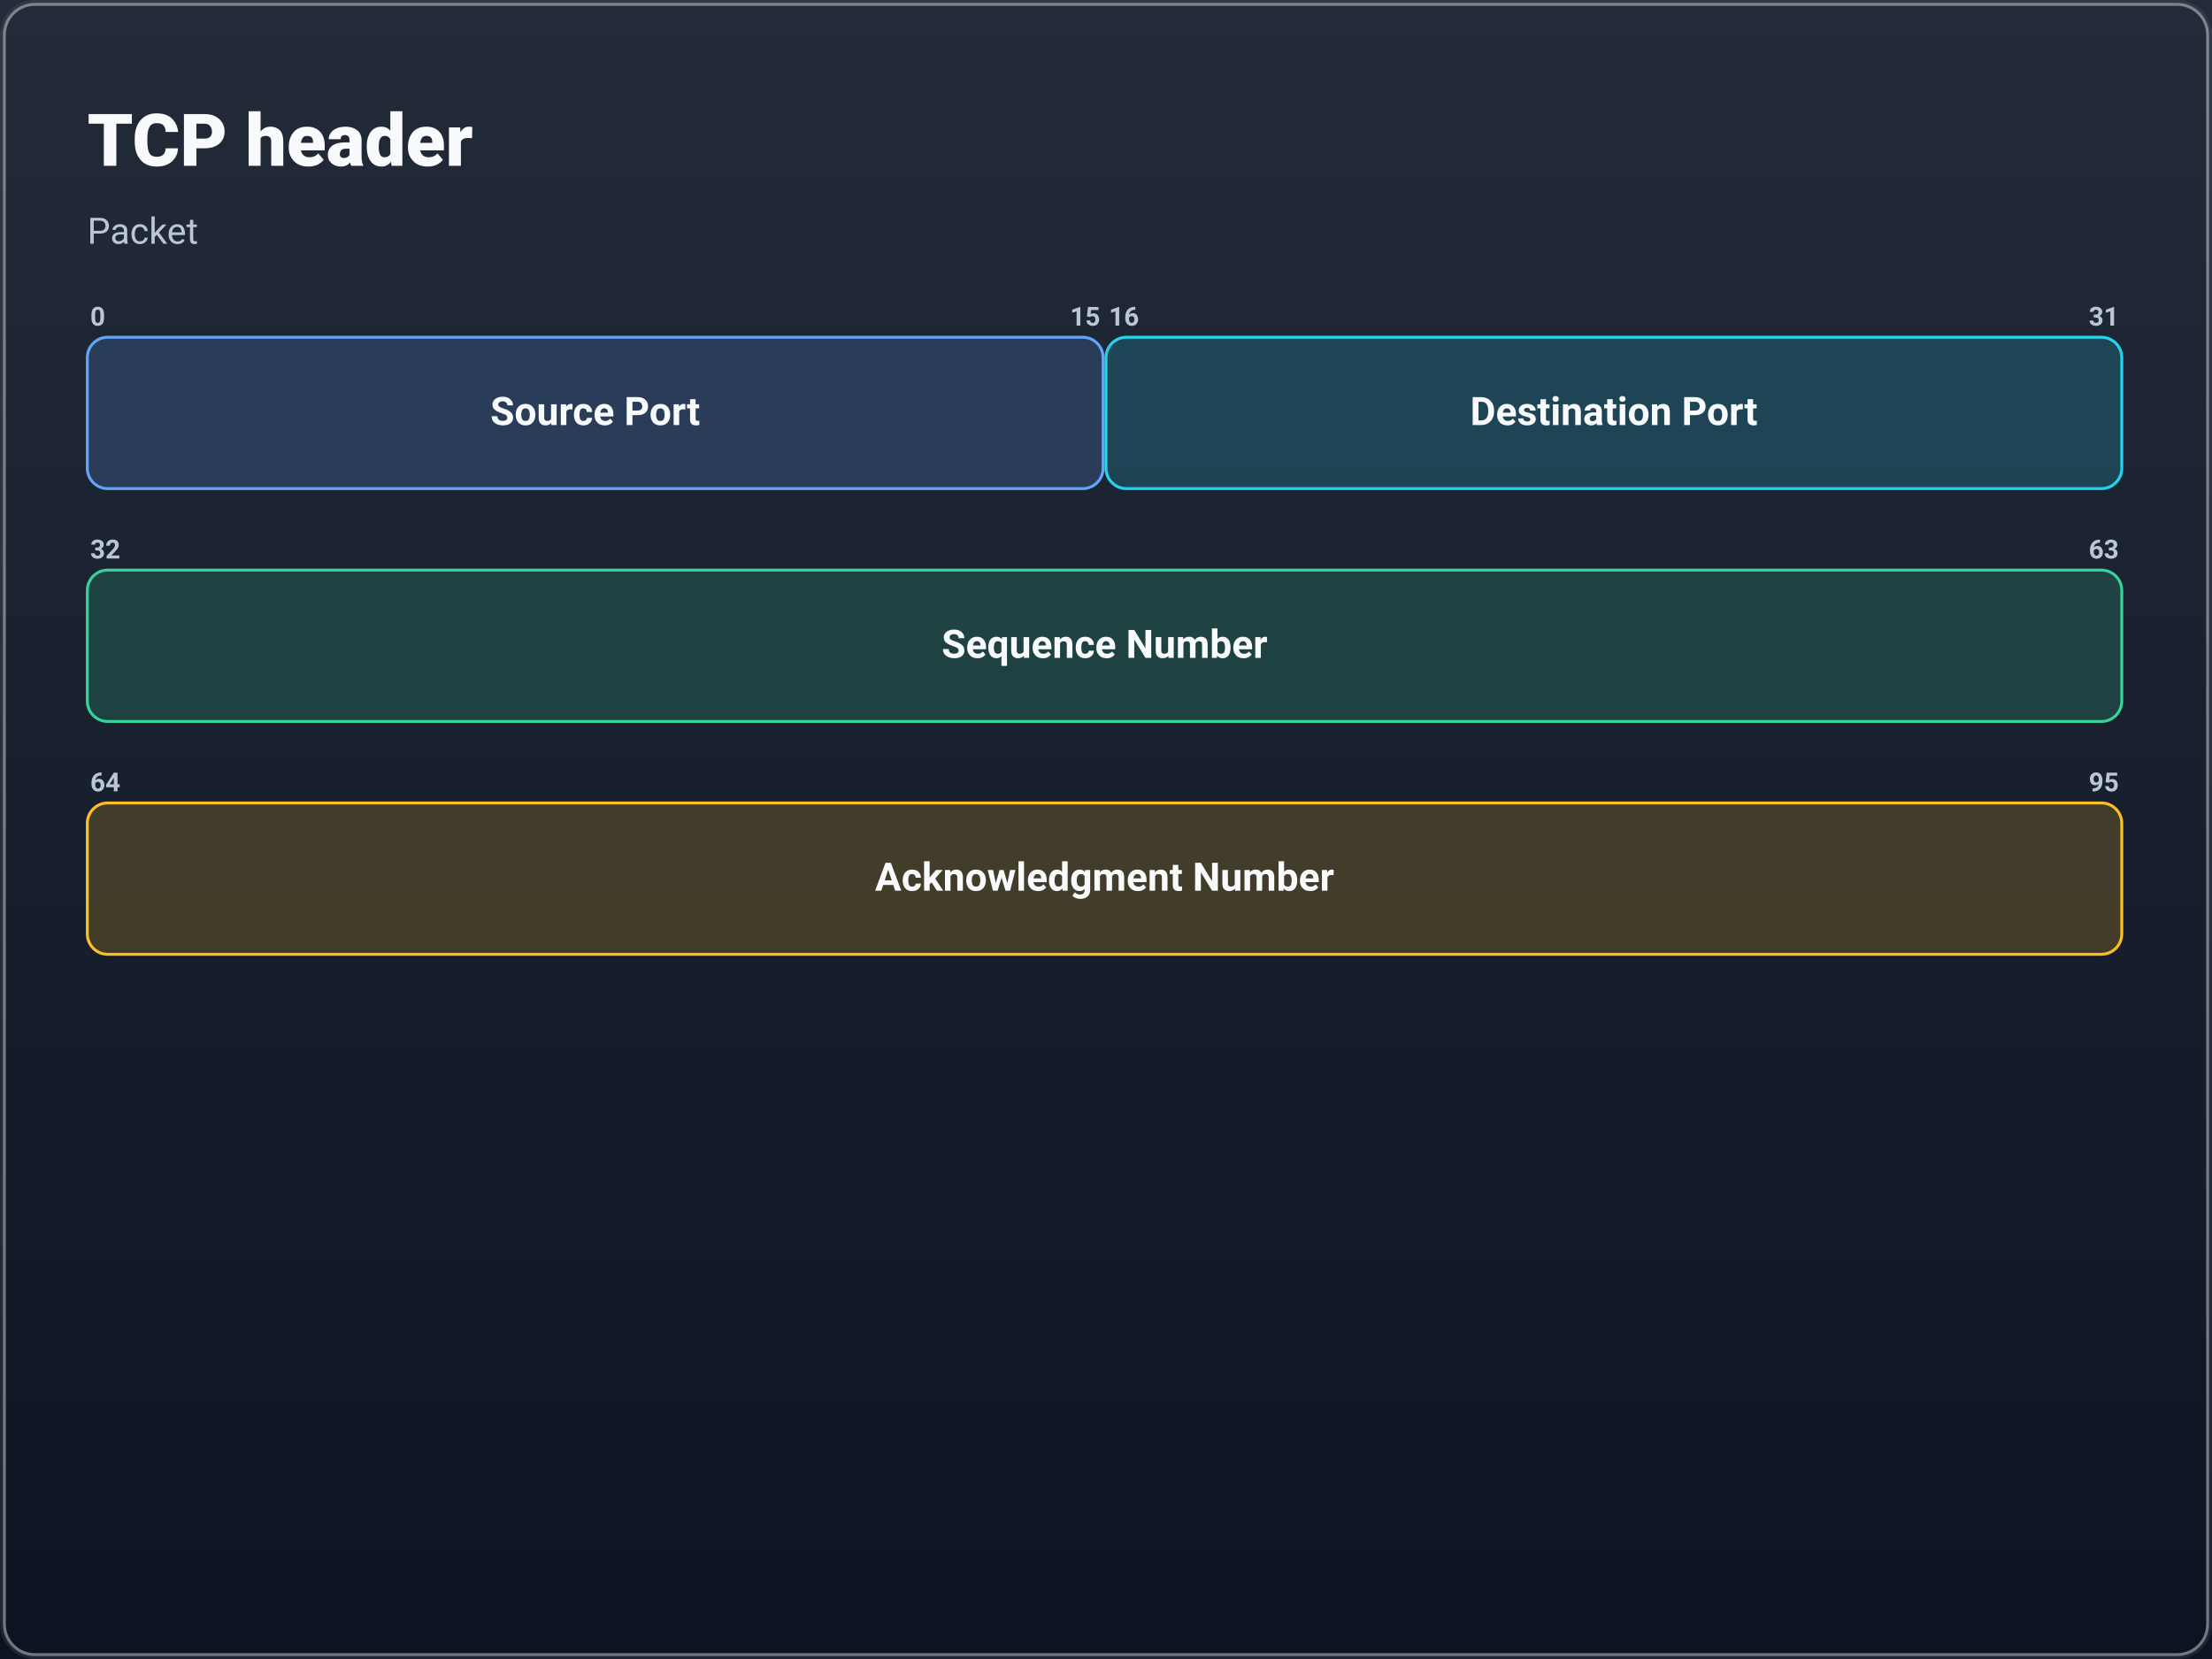
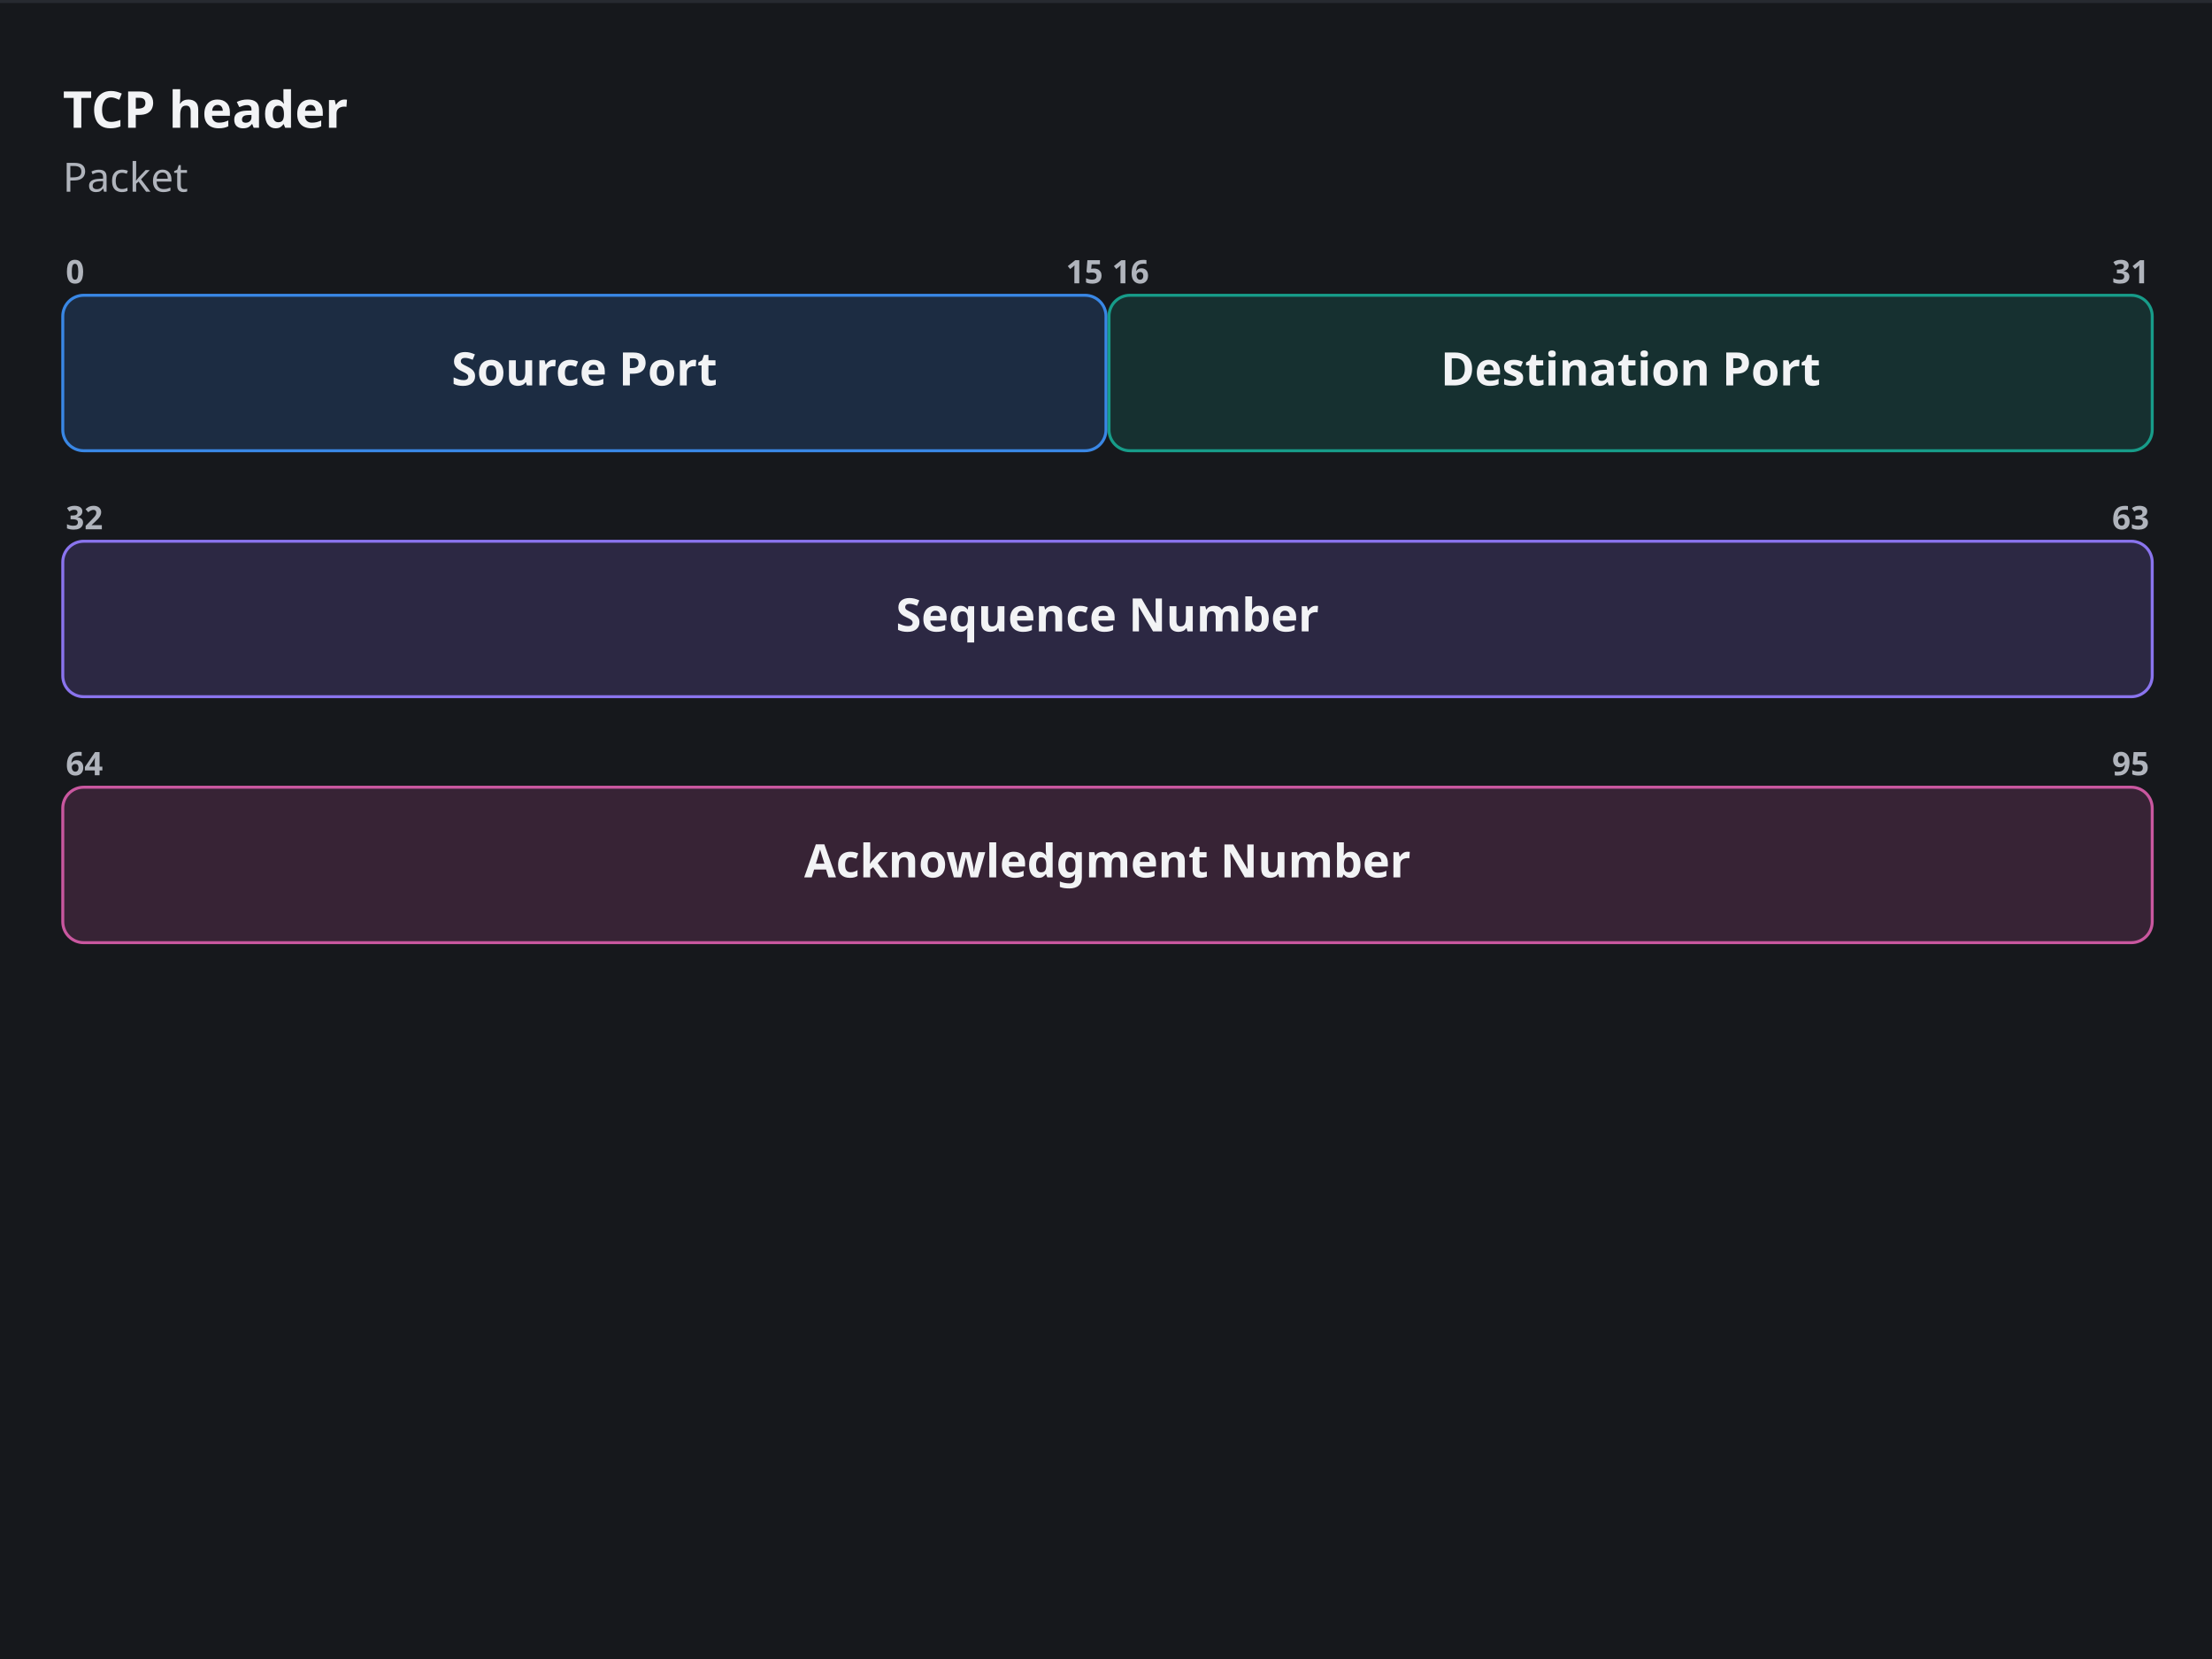
- <svg xmlns="http://www.w3.org/2000/svg" id="cfx-visual-aa392da5" width="760" height="570" viewBox="0 0 760 570" role="img" aria-labelledby="cfx-visual-aa392da5-title cfx-visual-aa392da5-desc" preserveAspectRatio="xMidYMid meet" shape-rendering="geometricPrecision" text-rendering="geometricPrecision" style="max-width:100%;height:auto;display:block">
+ <svg xmlns="http://www.w3.org/2000/svg" id="cfx-visual-5519d4bb" width="740" height="555" viewBox="9 0 740 555" role="img" aria-labelledby="cfx-visual-5519d4bb-title cfx-visual-5519d4bb-desc" preserveAspectRatio="xMidYMid meet" shape-rendering="geometricPrecision" text-rendering="geometricPrecision" data-cfx-look="graphite" style="max-width:100%;height:auto;display:block" data-cfx-label-layout="measured" data-cfx-label-count="14" data-cfx-label-dropped="0">
  <defs>
-     <style>#cfx-visual-aa392da5 .cfx-guide-stroke,#cfx-visual-aa392da5 .cfx-premium-stroke{vector-effect:non-scaling-stroke;shape-rendering:geometricPrecision}#cfx-visual-aa392da5 text{text-rendering:geometricPrecision;-webkit-font-smoothing:antialiased}</style>
-     <linearGradient id="cfx-visual-aa392da5-visualBackground" x1="0" x2="0" y1="0" y2="1">
-       <stop offset="0%" stop-color="#232A38" stop-opacity="1" />
-       <stop offset="100%" stop-color="#0D1421" stop-opacity="1" />
-     </linearGradient>
-     <linearGradient id="cfx-visual-aa392da5-visualCard" x1="0" x2="0" y1="0" y2="1">
-       <stop offset="0%" stop-color="#232A38" stop-opacity="1" />
-       <stop offset="100%" stop-color="#0D1421" stop-opacity="1" />
-     </linearGradient>
-     <linearGradient id="cfx-visual-aa392da5-visualPlot" x1="0" x2="0" y1="0" y2="1">
-       <stop offset="0%" stop-color="#1C202A" stop-opacity="1" />
-       <stop offset="100%" stop-color="#070B14" stop-opacity="1" />
-     </linearGradient>
-     <clipPath id="cfx-visual-aa392da5-visualCardClip">
-       <rect x="0" y="0" width="760" height="570" rx="12" />
+     <style>#cfx-visual-5519d4bb .cfx-guide-stroke,#cfx-visual-5519d4bb .cfx-premium-stroke{vector-effect:non-scaling-stroke;shape-rendering:geometricPrecision}#cfx-visual-5519d4bb text{text-rendering:geometricPrecision;-webkit-font-smoothing:antialiased}</style>
+     <clipPath id="cfx-visual-5519d4bb-visualCardClip">
+       <rect x="0" y="0" width="760" height="570" rx="3" />
    </clipPath>
  </defs>
-   <rect width="100%" height="100%" fill="url(#cfx-visual-aa392da5-visualBackground)" />
-   <rect data-cfx-role="visual-card" class="cfx-guide-stroke" x="0.5" y="0.5" width="759" height="569" rx="11.5" fill="url(#cfx-visual-aa392da5-visualCard)" stroke="rgba(148,163,184,0.133)" />
-   <rect data-cfx-role="visual-card-highlight" class="cfx-guide-stroke" x="1.5" y="1.5" width="757" height="567" rx="10.5" fill="none" stroke="#fff" stroke-opacity="0.42" />
-   <text data-cfx-role="visual-title" x="30" y="56.978" fill="#F8FAFC" font-family="-apple-system, BlinkMacSystemFont, 'Segoe UI', Roboto, Helvetica, Arial, sans-serif" font-size="25" font-weight="800">TCP header</text>
-   <text data-cfx-role="visual-subtitle" x="30" y="83.741" fill="#BAC6D6" font-family="-apple-system, BlinkMacSystemFont, 'Segoe UI', Roboto, Helvetica, Arial, sans-serif" font-size="12.5">Packet</text>
-   <rect data-cfx-role="packet-field" data-bit-start="0" data-bit-end="15" x="30" y="115.878" width="349" height="52" rx="7" fill="rgba(96,165,250,0.188)" stroke="#60A5FA" />
-   <text data-cfx-role="packet-bit-start" x="31" y="111.878" text-anchor="start" fill="#BAC6D6" font-family="-apple-system, BlinkMacSystemFont, 'Segoe UI', Roboto, Helvetica, Arial, sans-serif" font-size="9.021" font-weight="700">0</text>
-   <text data-cfx-role="packet-bit-end" x="378" y="111.878" text-anchor="end" fill="#BAC6D6" font-family="-apple-system, BlinkMacSystemFont, 'Segoe UI', Roboto, Helvetica, Arial, sans-serif" font-size="9.021" font-weight="700">15</text>
-   <text data-cfx-role="visual-text" x="204.5" y="146.038" text-anchor="middle" fill="#F8FAFC" font-family="-apple-system, BlinkMacSystemFont, 'Segoe UI', Roboto, Helvetica, Arial, sans-serif" font-size="13.5" font-weight="700">Source Port</text>
-   <rect data-cfx-role="packet-field" data-bit-start="16" data-bit-end="31" x="380" y="115.878" width="349" height="52" rx="7" fill="rgba(34,211,238,0.188)" stroke="#22D3EE" />
-   <text data-cfx-role="packet-bit-start" x="381" y="111.878" text-anchor="start" fill="#BAC6D6" font-family="-apple-system, BlinkMacSystemFont, 'Segoe UI', Roboto, Helvetica, Arial, sans-serif" font-size="9.021" font-weight="700">16</text>
-   <text data-cfx-role="packet-bit-end" x="728" y="111.878" text-anchor="end" fill="#BAC6D6" font-family="-apple-system, BlinkMacSystemFont, 'Segoe UI', Roboto, Helvetica, Arial, sans-serif" font-size="9.021" font-weight="700">31</text>
-   <text data-cfx-role="visual-text" x="554.5" y="146.038" text-anchor="middle" fill="#F8FAFC" font-family="-apple-system, BlinkMacSystemFont, 'Segoe UI', Roboto, Helvetica, Arial, sans-serif" font-size="13.5" font-weight="700">Destination Port</text>
-   <rect data-cfx-role="packet-field" data-bit-start="32" data-bit-end="63" x="30" y="195.878" width="699" height="52" rx="7" fill="rgba(52,211,153,0.188)" stroke="#34D399" />
-   <text data-cfx-role="packet-bit-start" x="31" y="191.878" text-anchor="start" fill="#BAC6D6" font-family="-apple-system, BlinkMacSystemFont, 'Segoe UI', Roboto, Helvetica, Arial, sans-serif" font-size="9.021" font-weight="700">32</text>
-   <text data-cfx-role="packet-bit-end" x="728" y="191.878" text-anchor="end" fill="#BAC6D6" font-family="-apple-system, BlinkMacSystemFont, 'Segoe UI', Roboto, Helvetica, Arial, sans-serif" font-size="9.021" font-weight="700">63</text>
-   <text data-cfx-role="visual-text" x="379.5" y="226.038" text-anchor="middle" fill="#F8FAFC" font-family="-apple-system, BlinkMacSystemFont, 'Segoe UI', Roboto, Helvetica, Arial, sans-serif" font-size="13.5" font-weight="700">Sequence Number</text>
-   <rect data-cfx-role="packet-field" data-bit-start="64" data-bit-end="95" x="30" y="275.878" width="699" height="52" rx="7" fill="rgba(251,191,36,0.188)" stroke="#FBBF24" />
-   <text data-cfx-role="packet-bit-start" x="31" y="271.878" text-anchor="start" fill="#BAC6D6" font-family="-apple-system, BlinkMacSystemFont, 'Segoe UI', Roboto, Helvetica, Arial, sans-serif" font-size="9.021" font-weight="700">64</text>
-   <text data-cfx-role="packet-bit-end" x="728" y="271.878" text-anchor="end" fill="#BAC6D6" font-family="-apple-system, BlinkMacSystemFont, 'Segoe UI', Roboto, Helvetica, Arial, sans-serif" font-size="9.021" font-weight="700">95</text>
-   <text data-cfx-role="visual-text" x="379.5" y="306.038" text-anchor="middle" fill="#F8FAFC" font-family="-apple-system, BlinkMacSystemFont, 'Segoe UI', Roboto, Helvetica, Arial, sans-serif" font-size="13.5" font-weight="700">Acknowledgment Number</text>
+   <rect data-cfx-role="visual-background" width="100%" height="100%" fill="#0C0D10" />
+   <rect data-cfx-role="visual-card" class="cfx-guide-stroke" x="0.5" y="0.5" width="759" height="569" rx="2.5" fill="#16181C" stroke="#272A30" />
+   <text data-cfx-role="visual-title" x="30" y="42.75" fill="#F2F3F5" font-family="Calibri, Carlito, Segoe UI, system-ui, sans-serif" font-size="17" font-weight="700" data-cfx-label-original="TCP header" data-cfx-label-status="placed" data-cfx-label-x="30" data-cfx-label-y="30" data-cfx-label-width="79.729" data-cfx-label-height="17">TCP header</text>
+   <text data-cfx-role="visual-subtitle" x="30" y="64.125" fill="#B0B4BC" font-family="Calibri, Carlito, Segoe UI, system-ui, sans-serif" font-size="13.5" data-cfx-label-original="Packet" data-cfx-label-status="placed" data-cfx-label-x="30" data-cfx-label-y="54" data-cfx-label-width="35.728" data-cfx-label-height="13.5">Packet</text>
+   <rect data-cfx-role="packet-field" data-bit-start="0" data-bit-end="15" x="30" y="98.786" width="349" height="52" rx="7" fill="rgba(57,135,229,0.188)" stroke="#3987E5" />
+   <text data-cfx-role="packet-bit-start" x="31" y="94.786" text-anchor="start" fill="#B0B4BC" font-family="Calibri, Carlito, Segoe UI, system-ui, sans-serif" font-size="10.857" font-weight="700" data-cfx-label-original="0" data-cfx-label-status="placed" data-cfx-label-x="31" data-cfx-label-y="86.643" data-cfx-label-width="5.503" data-cfx-label-height="10.857">0</text>
+   <text data-cfx-role="packet-bit-end" x="378" y="94.786" text-anchor="end" fill="#B0B4BC" font-family="Calibri, Carlito, Segoe UI, system-ui, sans-serif" font-size="10.857" font-weight="700" data-cfx-label-original="15" data-cfx-label-status="placed" data-cfx-label-x="366.995" data-cfx-label-y="86.643" data-cfx-label-width="11.005" data-cfx-label-height="10.857">15</text>
+   <text data-cfx-role="visual-text" x="204.5" y="128.946" text-anchor="middle" fill="#F2F3F5" font-family="Calibri, Carlito, Segoe UI, system-ui, sans-serif" font-size="15.429" font-weight="700" data-cfx-label-original="Source Port" data-cfx-label-status="placed" data-cfx-label-x="167.532" data-cfx-label-y="117.374" data-cfx-label-width="73.936" data-cfx-label-height="15.429">Source Port</text>
+   <rect data-cfx-role="packet-field" data-bit-start="16" data-bit-end="31" x="380" y="98.786" width="349" height="52" rx="7" fill="rgba(23,156,137,0.188)" stroke="#179C89" />
+   <text data-cfx-role="packet-bit-start" x="381" y="94.786" text-anchor="start" fill="#B0B4BC" font-family="Calibri, Carlito, Segoe UI, system-ui, sans-serif" font-size="10.857" font-weight="700" data-cfx-label-original="16" data-cfx-label-status="placed" data-cfx-label-x="381" data-cfx-label-y="86.643" data-cfx-label-width="11.005" data-cfx-label-height="10.857">16</text>
+   <text data-cfx-role="packet-bit-end" x="728" y="94.786" text-anchor="end" fill="#B0B4BC" font-family="Calibri, Carlito, Segoe UI, system-ui, sans-serif" font-size="10.857" font-weight="700" data-cfx-label-original="31" data-cfx-label-status="placed" data-cfx-label-x="716.995" data-cfx-label-y="86.643" data-cfx-label-width="11.005" data-cfx-label-height="10.857">31</text>
+   <text data-cfx-role="visual-text" x="554.5" y="128.946" text-anchor="middle" fill="#F2F3F5" font-family="Calibri, Carlito, Segoe UI, system-ui, sans-serif" font-size="15.429" font-weight="700" data-cfx-label-original="Destination Port" data-cfx-label-status="placed" data-cfx-label-x="502.276" data-cfx-label-y="117.374" data-cfx-label-width="104.447" data-cfx-label-height="15.429">Destination Port</text>
+   <rect data-cfx-role="packet-field" data-bit-start="32" data-bit-end="63" x="30" y="181.071" width="699" height="52" rx="7" fill="rgba(138,116,238,0.188)" stroke="#8A74EE" />
+   <text data-cfx-role="packet-bit-start" x="31" y="177.071" text-anchor="start" fill="#B0B4BC" font-family="Calibri, Carlito, Segoe UI, system-ui, sans-serif" font-size="10.857" font-weight="700" data-cfx-label-original="32" data-cfx-label-status="placed" data-cfx-label-x="31" data-cfx-label-y="168.928" data-cfx-label-width="11.005" data-cfx-label-height="10.857">32</text>
+   <text data-cfx-role="packet-bit-end" x="728" y="177.071" text-anchor="end" fill="#B0B4BC" font-family="Calibri, Carlito, Segoe UI, system-ui, sans-serif" font-size="10.857" font-weight="700" data-cfx-label-original="63" data-cfx-label-status="placed" data-cfx-label-x="716.995" data-cfx-label-y="168.928" data-cfx-label-width="11.005" data-cfx-label-height="10.857">63</text>
+   <text data-cfx-role="visual-text" x="379.5" y="211.231" text-anchor="middle" fill="#F2F3F5" font-family="Calibri, Carlito, Segoe UI, system-ui, sans-serif" font-size="15.429" font-weight="700" data-cfx-label-original="Sequence Number" data-cfx-label-status="placed" data-cfx-label-x="320.549" data-cfx-label-y="199.659" data-cfx-label-width="117.902" data-cfx-label-height="15.429">Sequence Number</text>
+   <rect data-cfx-role="packet-field" data-bit-start="64" data-bit-end="95" x="30" y="263.357" width="699" height="52" rx="7" fill="rgba(201,87,159,0.188)" stroke="#C9579F" />
+   <text data-cfx-role="packet-bit-start" x="31" y="259.357" text-anchor="start" fill="#B0B4BC" font-family="Calibri, Carlito, Segoe UI, system-ui, sans-serif" font-size="10.857" font-weight="700" data-cfx-label-original="64" data-cfx-label-status="placed" data-cfx-label-x="31" data-cfx-label-y="251.214" data-cfx-label-width="11.005" data-cfx-label-height="10.857">64</text>
+   <text data-cfx-role="packet-bit-end" x="728" y="259.357" text-anchor="end" fill="#B0B4BC" font-family="Calibri, Carlito, Segoe UI, system-ui, sans-serif" font-size="10.857" font-weight="700" data-cfx-label-original="95" data-cfx-label-status="placed" data-cfx-label-x="716.995" data-cfx-label-y="251.214" data-cfx-label-width="11.005" data-cfx-label-height="10.857">95</text>
+   <text data-cfx-role="visual-text" x="379.5" y="293.517" text-anchor="middle" fill="#F2F3F5" font-family="Calibri, Carlito, Segoe UI, system-ui, sans-serif" font-size="15.429" font-weight="700" data-cfx-label-original="Acknowledgment Number" data-cfx-label-status="placed" data-cfx-label-x="295.39" data-cfx-label-y="281.945" data-cfx-label-width="168.22" data-cfx-label-height="15.429">Acknowledgment Number</text>
</svg>
